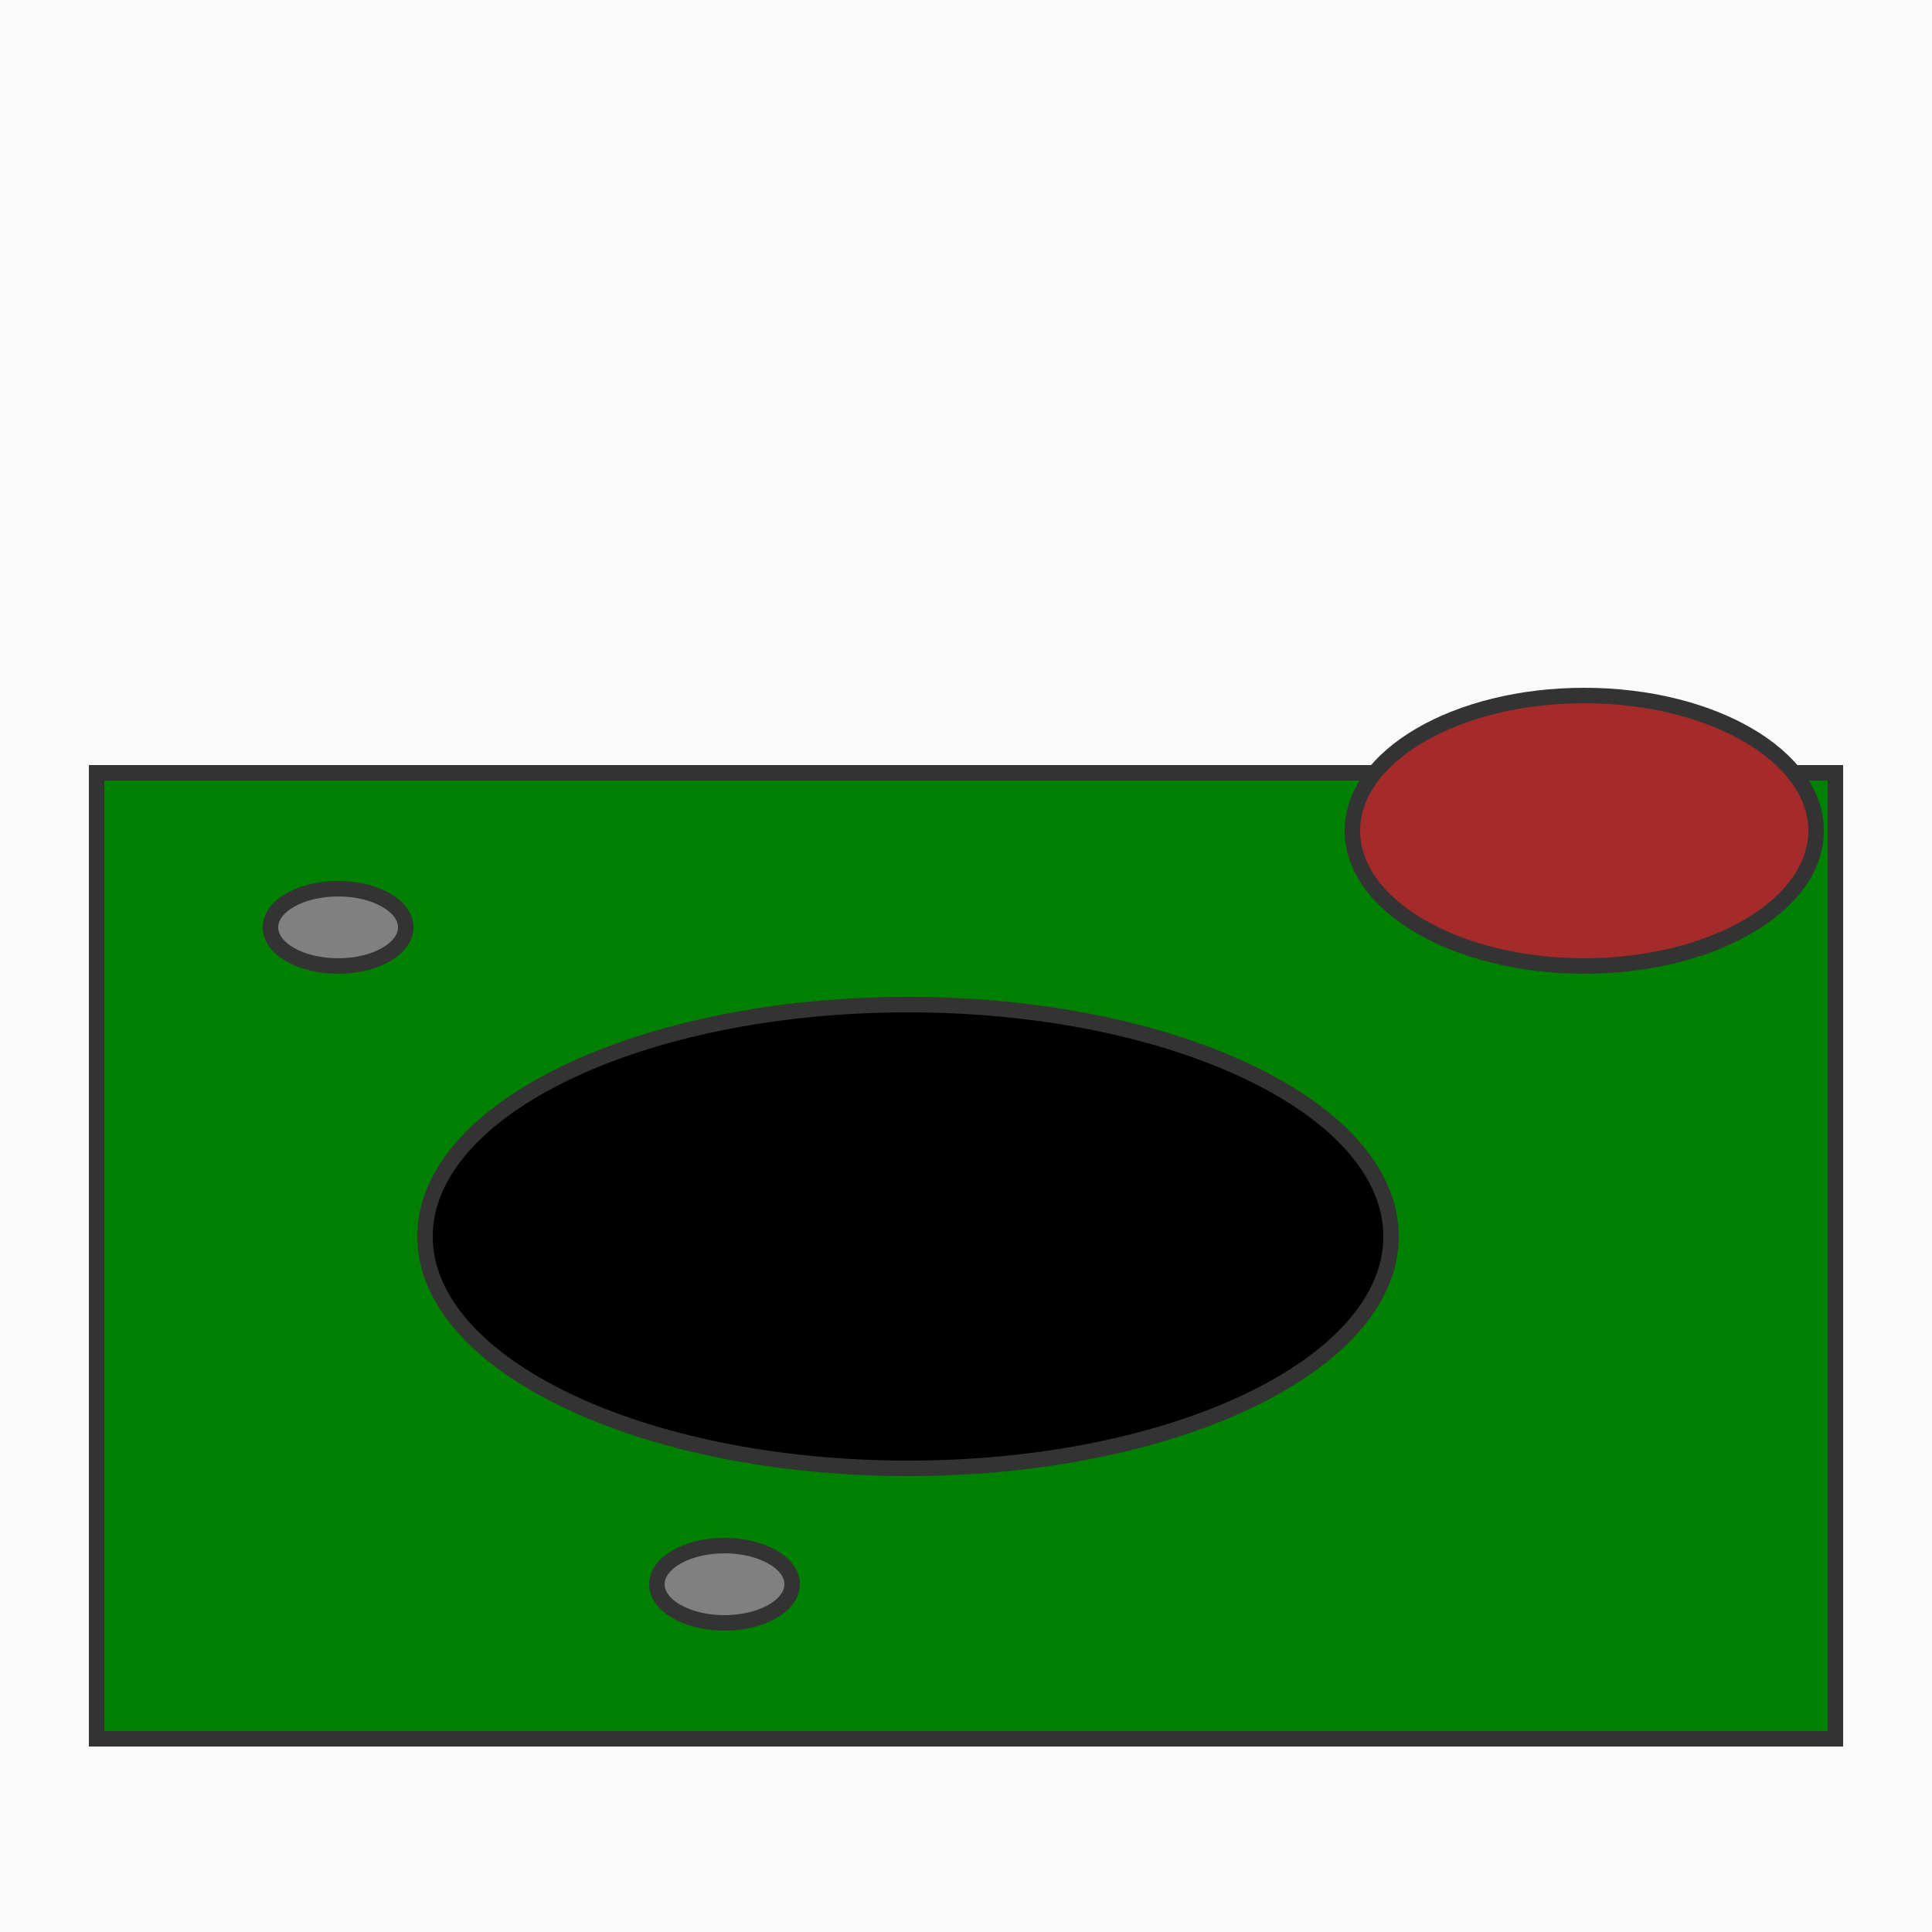
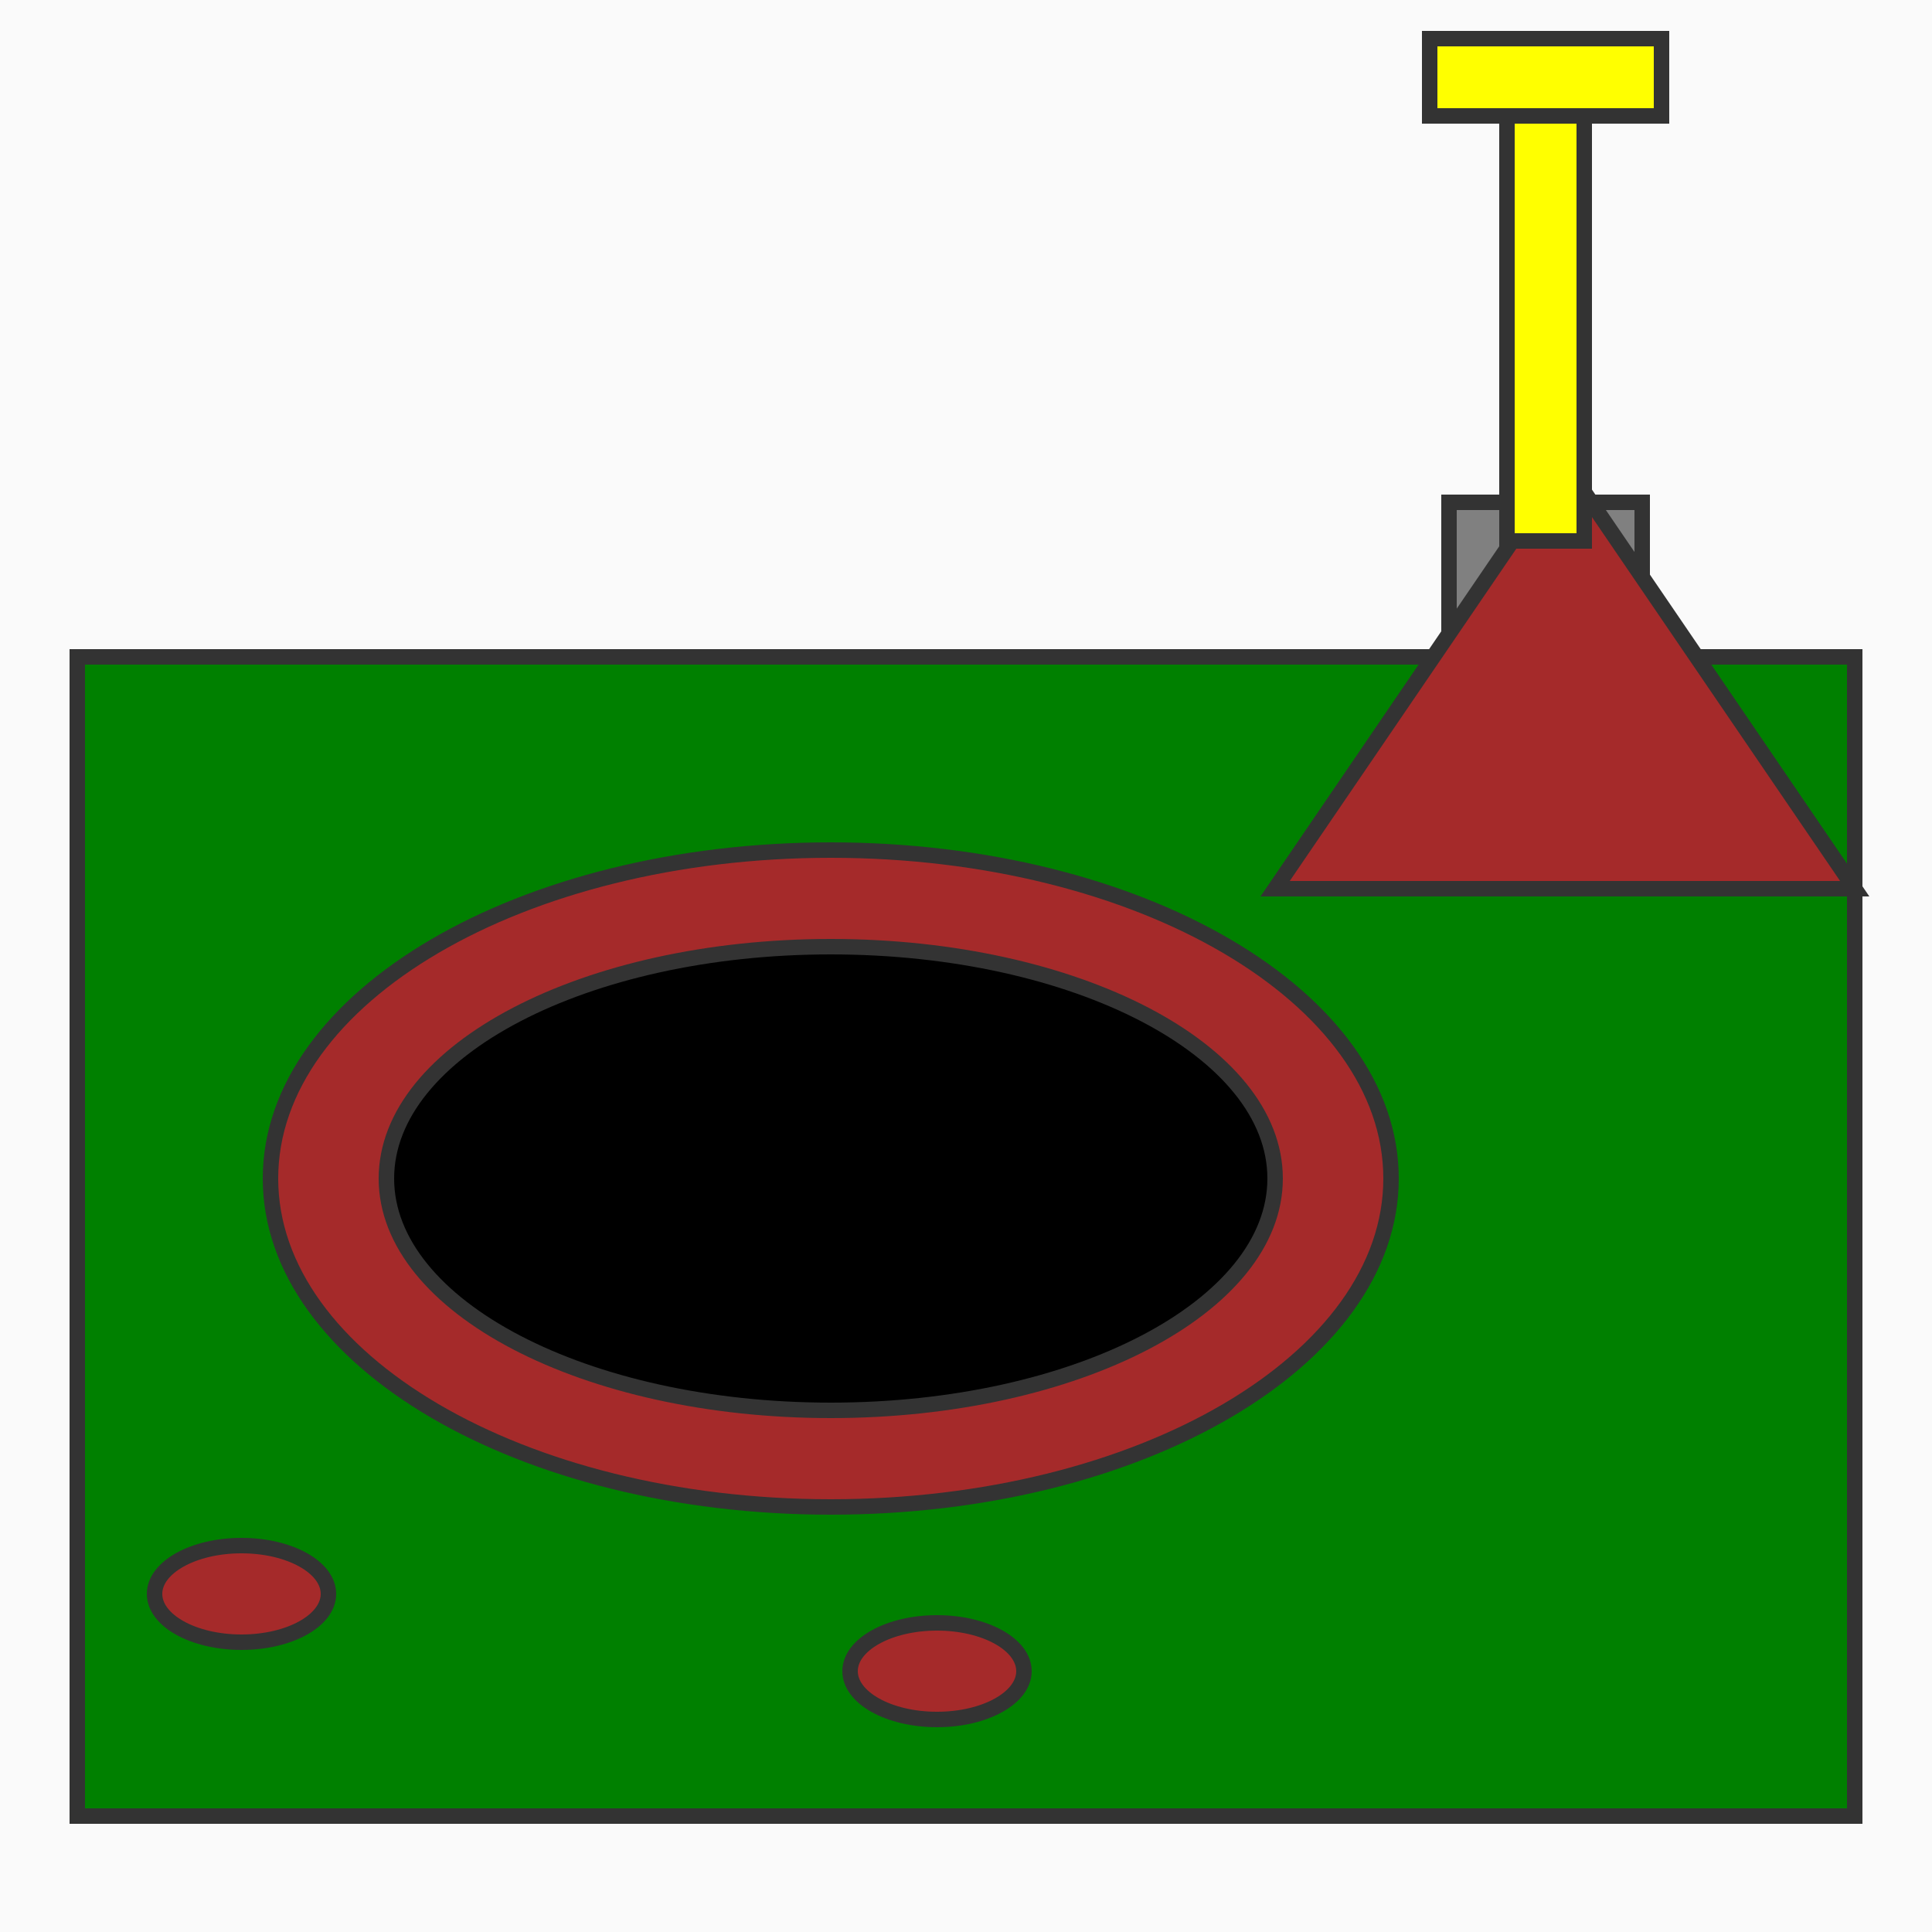
<svg xmlns="http://www.w3.org/2000/svg" viewBox="0 0 100 100" width="200" height="200">
  <rect width="100" height="100" fill="#fafafa" />
-   <rect x="5" y="40" width="90" height="50" fill="green" stroke="#333" stroke-width="0.8" />
-   <ellipse cx="47" cy="64" rx="25" ry="12" fill="black" stroke="#333" stroke-width="0.8" />
-   <ellipse cx="82" cy="43" rx="12" ry="7" fill="brown" stroke="#333" stroke-width="0.8" />
-   <ellipse cx="17.5" cy="48" rx="3.5" ry="2" fill="grey" stroke="#333" stroke-width="0.8" />
-   <ellipse cx="37.5" cy="82" rx="3.5" ry="2" fill="grey" stroke="#333" stroke-width="0.8" />
+   <rect x="4" y="34" width="92" height="60" fill="green" stroke="#333" stroke-width="0.8" />
+   <ellipse cx="43" cy="61" rx="29" ry="17" fill="brown" stroke="#333" stroke-width="0.8" />
+   <ellipse cx="43" cy="61" rx="23" ry="12" fill="black" stroke="#333" stroke-width="0.8" />
+   <rect x="75" y="26" width="10" height="12" fill="grey" stroke="#333" stroke-width="0.8" />
+   <ellipse cx="12.5" cy="82.5" rx="4.5" ry="2.5" fill="brown" stroke="#333" stroke-width="0.8" />
+   <ellipse cx="48.5" cy="86.5" rx="4.5" ry="2.5" fill="brown" stroke="#333" stroke-width="0.8" />
+   <polygon points="81,24 96,46 66,46" fill="brown" stroke="#333" stroke-width="0.8" />
+   <polygon points="78,4 82,4 82,28 78,28" fill="yellow" stroke="#333" stroke-width="0.8" />
+   <rect x="74" y="2" width="12" height="4" fill="yellow" stroke="#333" stroke-width="0.8" />
</svg>
